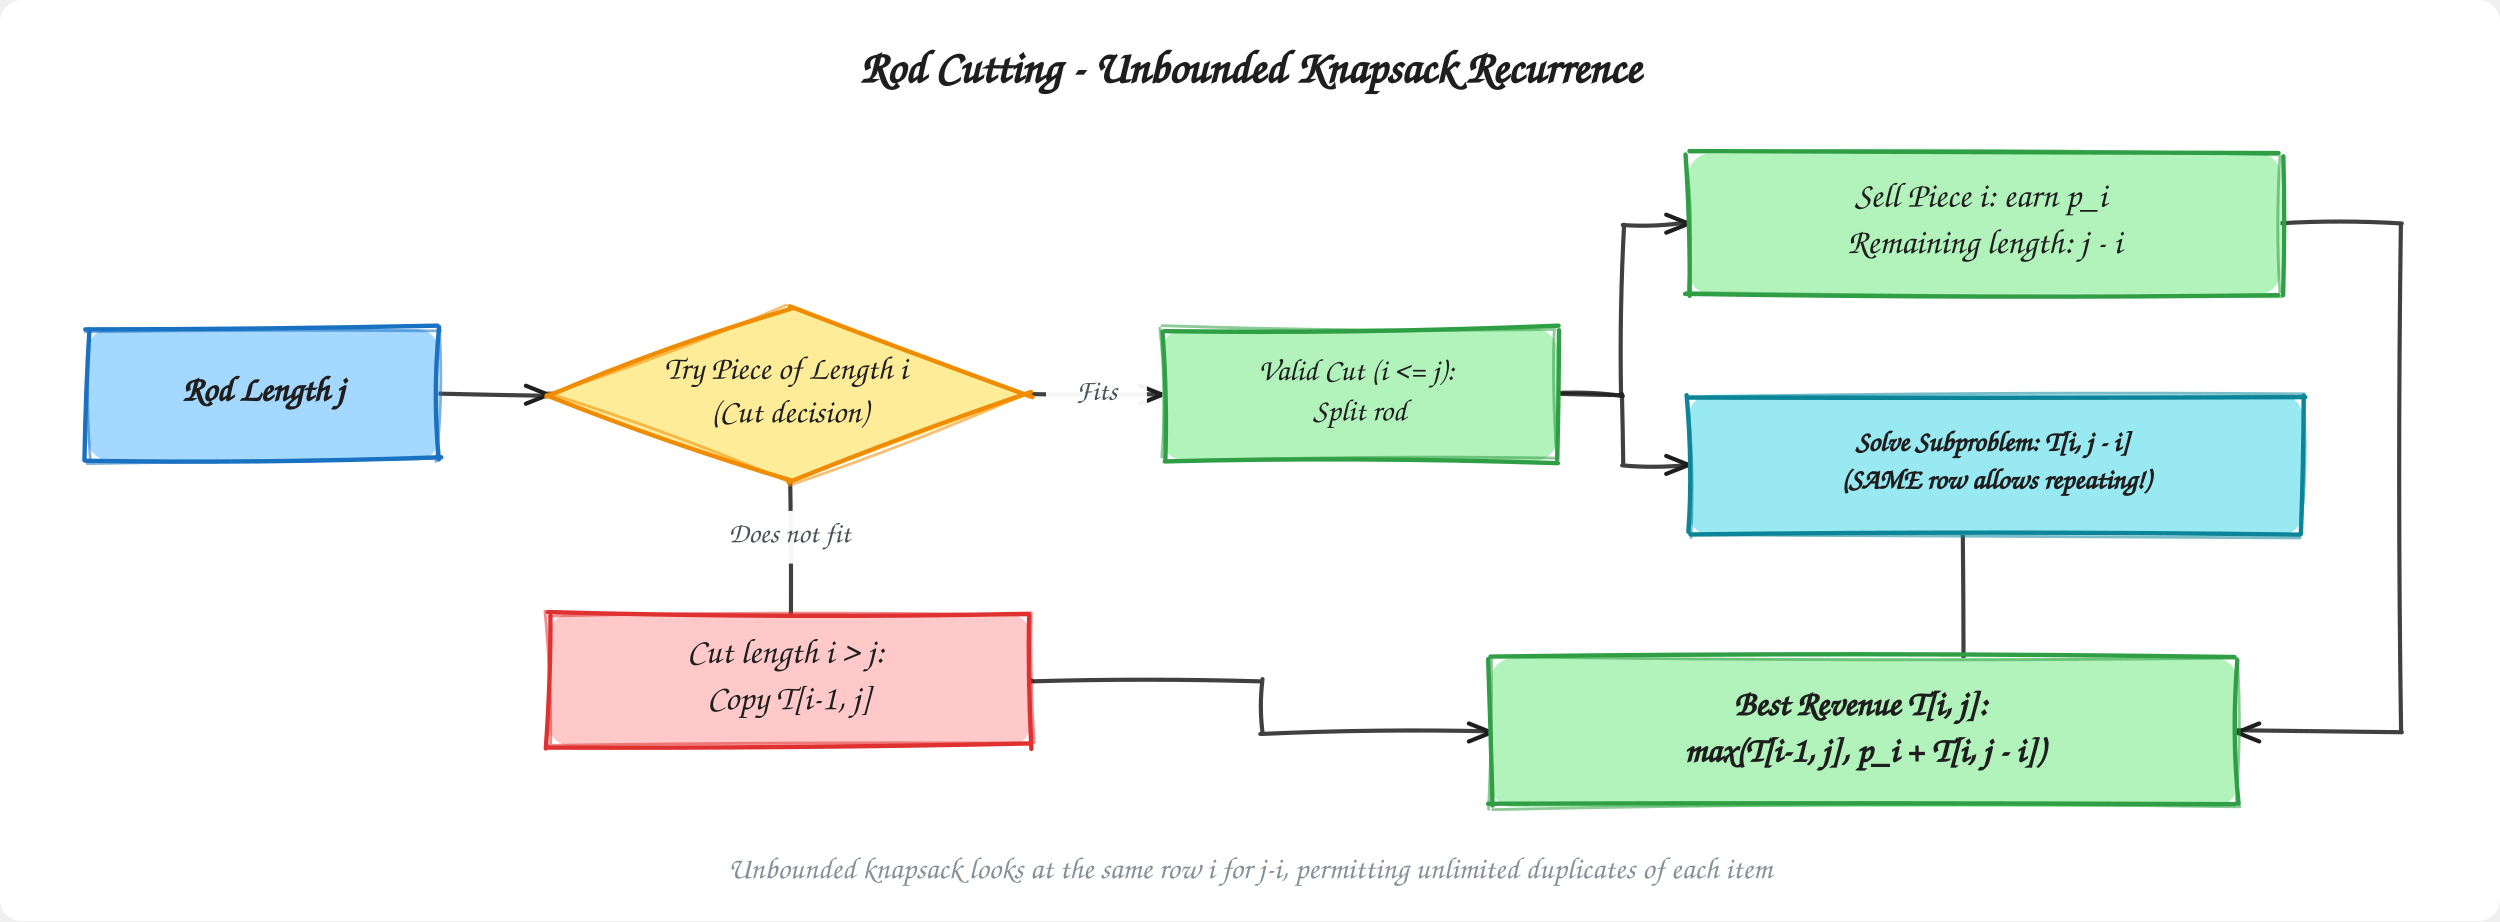
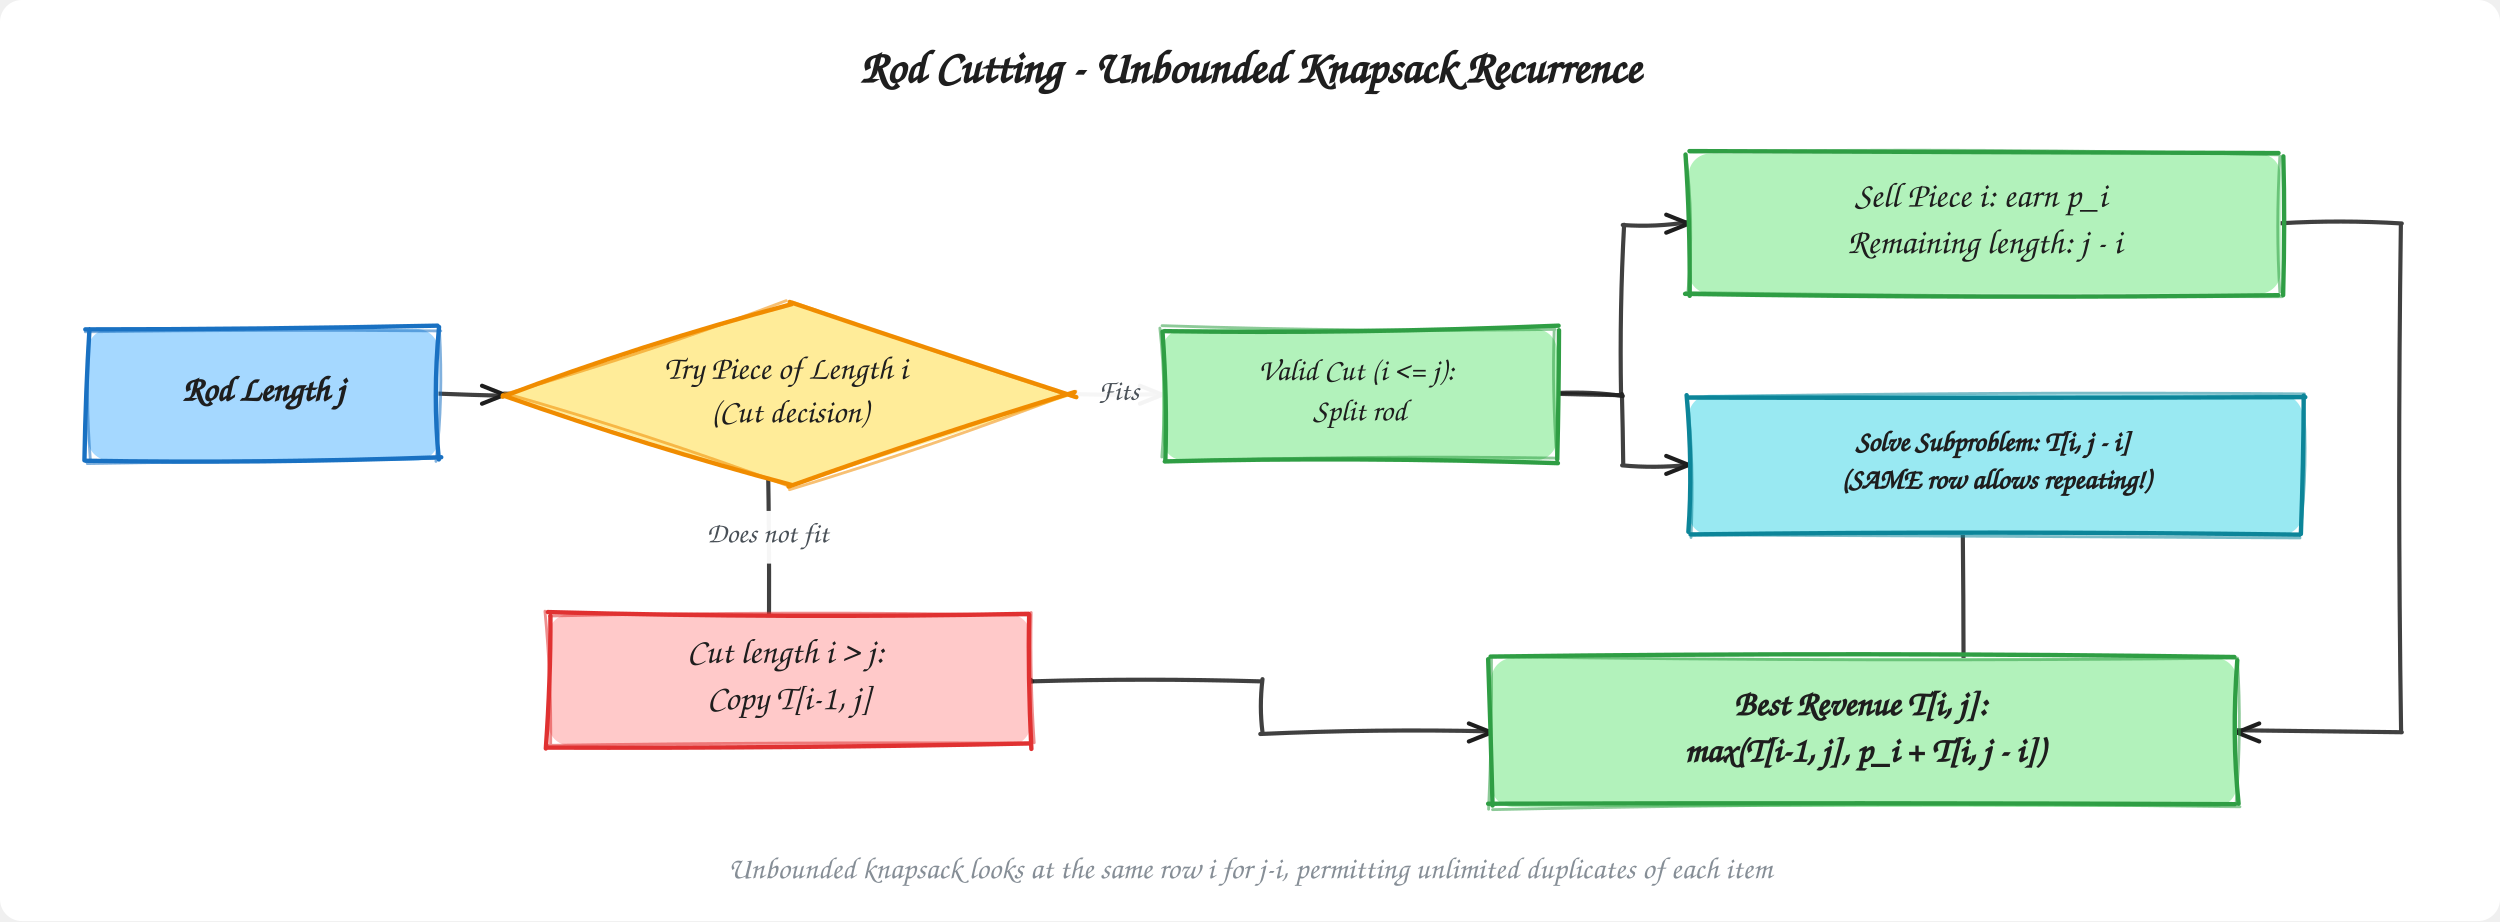
<svg xmlns="http://www.w3.org/2000/svg" width="1140" height="420" viewBox="0 0 1140 420" role="img" aria-label="Rod Cutting - Unbounded Knapsack Recurrence">
  <rect width="1140" height="420" fill="#ffffff" rx="10" />
  <text text-anchor="middle" dominant-baseline="central" font-family="&quot;Segoe Print&quot;, &quot;Bradley Hand&quot;, Chilanka, &quot;Comic Sans MS&quot;, &quot;Comic Neue&quot;, cursive" font-size="21" font-weight="bold" fill="#1e1e1e">
    <tspan x="570.0" y="34.0">Rod Cutting - Unbounded Knapsack Recurrence</tspan>
  </text>
-   <path d="M199.9 179.5 Q225.0 180.1 250.6 180.5" fill="none" stroke="#1e1e1e" stroke-width="1.9" stroke-linecap="round" opacity="0.85" />
-   <path d="M239.8 184.1 L250.0 180.0 L239.8 175.9" fill="none" stroke="#1e1e1e" stroke-width="1.9" stroke-linecap="round" stroke-linejoin="round" />
-   <path d="M249.8 179.5 Q306.3 181.3 361.0 180.4 M359.5 181.0 Q361.3 243.4 360.4 310.7 M361.0 310.4 Q413.4 310.5 470.7 310.7" fill="none" stroke="#1e1e1e" stroke-width="1.9" stroke-linecap="round" opacity="0.85" />
+   <path d="M199.9 179.5 Q215.0 180.1 230.6 180.5" fill="none" stroke="#1e1e1e" stroke-width="1.9" stroke-linecap="round" opacity="0.85" />
+   <path d="M219.8 184.1 L230.0 180.0 L219.8 175.9" fill="none" stroke="#1e1e1e" stroke-width="1.9" stroke-linecap="round" stroke-linejoin="round" />
+   <path d="M229.8 179.5 Q291.3 181.3 351.0 180.4 M349.5 181.0 Q351.3 243.4 350.4 310.7 M351.0 310.4 Q408.4 310.5 470.7 310.7" fill="none" stroke="#1e1e1e" stroke-width="1.9" stroke-linecap="round" opacity="0.85" />
  <path d="M459.8 314.1 L470.0 310.0 L459.8 305.9" fill="none" stroke="#1e1e1e" stroke-width="1.9" stroke-linecap="round" stroke-linejoin="round" />
-   <rect x="305.0" y="233.0" width="110" height="24" rx="6" fill="#ffffff" opacity="0.95" />
+   <rect x="295.0" y="233.0" width="110" height="24" rx="6" fill="#ffffff" opacity="0.95" />
  <text text-anchor="middle" dominant-baseline="central" font-family="&quot;Segoe Print&quot;, &quot;Bradley Hand&quot;, Chilanka, &quot;Comic Sans MS&quot;, &quot;Comic Neue&quot;, cursive" font-size="13" font-weight="normal" fill="#495057">
-     <tspan x="360.0" y="245.0">Does not fit</tspan>
+     <tspan x="350.0" y="245.0">Does not fit</tspan>
  </text>
-   <path d="M469.4 179.7 Q499.7 180.3 530.1 179.7" fill="none" stroke="#1e1e1e" stroke-width="1.9" stroke-linecap="round" opacity="0.85" />
+   <path d="M489.4 179.7 Q509.7 180.3 530.1 179.7" fill="none" stroke="#1e1e1e" stroke-width="1.9" stroke-linecap="round" opacity="0.85" />
  <path d="M519.8 184.1 L530.0 180.0 L519.8 175.9" fill="none" stroke="#1e1e1e" stroke-width="1.9" stroke-linecap="round" stroke-linejoin="round" />
-   <rect x="477.0" y="168.0" width="46" height="24" rx="6" fill="#ffffff" opacity="0.95" />
+   <rect x="487.0" y="168.0" width="46" height="24" rx="6" fill="#ffffff" opacity="0.95" />
  <text text-anchor="middle" dominant-baseline="central" font-family="&quot;Segoe Print&quot;, &quot;Bradley Hand&quot;, Chilanka, &quot;Comic Sans MS&quot;, &quot;Comic Neue&quot;, cursive" font-size="13" font-weight="normal" fill="#495057">
-     <tspan x="500.0" y="180.0">Fits</tspan>
+     <tspan x="510.0" y="180.0">Fits</tspan>
  </text>
  <path d="M710.3 179.2 Q725.9 178.5 740.0 180.6 M739.2 180.0 Q738.5 140.8 740.6 102.5 M740.0 102.6 Q754.8 103.7 770.5 101.2" fill="none" stroke="#1e1e1e" stroke-width="1.9" stroke-linecap="round" opacity="0.85" />
  <path d="M759.8 106.1 L770.0 102.0 L759.8 97.9" fill="none" stroke="#1e1e1e" stroke-width="1.9" stroke-linecap="round" stroke-linejoin="round" />
  <path d="M710.8 179.6 Q725.3 180.0 739.7 180.2 M739.6 179.7 Q740.0 195.2 740.2 212.2 M739.7 212.2 Q754.2 213.6 770.2 212.0" fill="none" stroke="#1e1e1e" stroke-width="1.9" stroke-linecap="round" opacity="0.85" />
  <path d="M759.8 216.1 L770.0 212.0 L759.8 207.9" fill="none" stroke="#1e1e1e" stroke-width="1.9" stroke-linecap="round" stroke-linejoin="round" />
  <path d="M1040.1 101.8 Q1067.4 100.2 1095.2 101.9 M1094.8 102.2 Q1093.2 218.8 1094.9 333.9 M1095.2 333.9 Q1058.3 333.4 1019.9 333.0" fill="none" stroke="#1e1e1e" stroke-width="1.9" stroke-linecap="round" opacity="0.85" />
  <path d="M1030.2 329.9 L1020.0 334.0 L1030.2 338.1" fill="none" stroke="#1e1e1e" stroke-width="1.9" stroke-linecap="round" stroke-linejoin="round" />
  <path d="M770.1 211.8 Q832.9 212.4 895.4 212.5 M894.8 212.4 Q895.4 271.7 895.5 334.2 M895.4 334.5 Q956.2 333.9 1020.2 334.2" fill="none" stroke="#1e1e1e" stroke-width="1.9" stroke-linecap="round" opacity="0.85" />
  <path d="M1009.8 338.1 L1020.0 334.0 L1009.8 329.9" fill="none" stroke="#1e1e1e" stroke-width="1.9" stroke-linecap="round" stroke-linejoin="round" />
  <path d="M470.3 310.7 Q522.4 309.2 574.7 310.7 M575.7 309.7 Q574.2 322.3 575.7 333.9 M574.7 334.7 Q627.8 332.3 679.9 333.5" fill="none" stroke="#1e1e1e" stroke-width="1.9" stroke-linecap="round" opacity="0.85" />
  <path d="M669.8 338.1 L680.0 334.0 L669.8 329.9" fill="none" stroke="#1e1e1e" stroke-width="1.9" stroke-linecap="round" stroke-linejoin="round" />
  <rect x="40.0" y="150.0" width="160.0" height="60.0" rx="10" fill="#a5d8ff" />
  <path d="M38.9 150.2 Q119.4 150.2 199.5 148.5 M200.2 149.1 Q197.3 180.9 200.1 209.5 M201.2 208.5 Q119.5 211.4 39.0 210.1 M38.5 209.9 Q39.1 177.5 40.8 150.1" fill="none" stroke="#1971c2" stroke-width="2" stroke-linecap="round" />
  <path d="M38.9 151.3 Q121.1 150.2 201.0 150.9 M200.4 150.6 Q202.2 182.1 198.8 210.4 M198.9 209.0 Q119.4 210.1 39.8 211.4 M41.3 211.1 Q38.9 181.2 40.6 151.1" fill="none" stroke="#1971c2" stroke-width="1.3" stroke-linecap="round" opacity="0.55" />
  <text text-anchor="middle" dominant-baseline="central" font-family="&quot;Segoe Print&quot;, &quot;Bradley Hand&quot;, Chilanka, &quot;Comic Sans MS&quot;, &quot;Comic Neue&quot;, cursive" font-size="16" font-weight="bold" fill="#1e1e1e">
    <tspan x="120.0" y="180.0">Rod Length j</tspan>
  </text>
-   <polygon points="360.0,140 470,180.0 360.0,220 250,180.0" fill="#ffec99" />
-   <path d="M360.1 139.7 Q412.4 159.8 470.8 181.1 M470.0 178.8 Q415.9 197.2 359.6 219.9 M361.2 219.2 Q305.6 202.7 249.3 180.3 M249.2 180.9 Q302.4 158.0 361.0 140.7" fill="none" stroke="#f08c00" stroke-width="2" stroke-linecap="round" />
-   <path d="M361.4 139.7 Q417.3 162.0 470.1 181.2 M470.6 178.4 Q417.2 201.9 360.0 221.3 M359.2 219.5 Q307.8 197.7 250.2 179.3 M249.6 179.9 Q305.3 162.0 358.5 139.1" fill="none" stroke="#f08c00" stroke-width="1.3" stroke-linecap="round" opacity="0.55" />
+   <polygon points="360.0,138 490,180.0 360.0,222 230,180.0" fill="#ffec99" />
+   <path d="M360.1 137.7 Q422.4 158.8 490.8 181.1 M490.0 178.8 Q425.9 198.2 359.6 221.9 M361.2 221.2 Q295.6 203.7 229.3 180.3 M229.2 180.9 Q292.4 157.0 361.0 138.7" fill="none" stroke="#f08c00" stroke-width="2" stroke-linecap="round" />
+   <path d="M361.4 137.7 Q427.3 161.0 490.1 181.2 M490.6 178.4 Q427.2 202.9 360.0 223.3 M359.2 221.5 Q297.8 198.7 230.2 179.3 M229.6 179.9 Q295.3 161.0 358.5 137.1" fill="none" stroke="#f08c00" stroke-width="1.3" stroke-linecap="round" opacity="0.55" />
  <text text-anchor="middle" dominant-baseline="central" font-family="&quot;Segoe Print&quot;, &quot;Bradley Hand&quot;, Chilanka, &quot;Comic Sans MS&quot;, &quot;Comic Neue&quot;, cursive" font-size="15" font-weight="normal" fill="#1e1e1e">
    <tspan x="360.0" y="170.1">Try Piece of Length i</tspan>
    <tspan x="360.0" y="189.9">(Cut decision)</tspan>
  </text>
  <rect x="250.0" y="280.0" width="220.0" height="60.0" rx="10" fill="#ffc9c9" />
  <path d="M249.8 279.1 Q358.5 282.1 469.1 279.9 M469.3 280.3 Q468.7 307.8 470.3 341.5 M470.2 339.0 Q361.7 341.3 249.2 340.9 M248.9 341.3 Q251.1 310.2 251.0 280.9" fill="none" stroke="#e03131" stroke-width="2" stroke-linecap="round" />
  <path d="M250.5 280.9 Q360.7 278.5 468.6 280.5 M470.2 279.3 Q469.7 311.7 471.6 338.7 M469.4 338.9 Q357.2 338.3 249.6 339.9 M251.1 340.8 Q251.5 309.9 248.5 278.7" fill="none" stroke="#e03131" stroke-width="1.3" stroke-linecap="round" opacity="0.55" />
  <text text-anchor="middle" dominant-baseline="central" font-family="&quot;Segoe Print&quot;, &quot;Bradley Hand&quot;, Chilanka, &quot;Comic Sans MS&quot;, &quot;Comic Neue&quot;, cursive" font-size="16" font-weight="normal" fill="#1e1e1e">
    <tspan x="360.0" y="299.4">Cut length i &gt; j:</tspan>
    <tspan x="360.0" y="320.6">Copy T[i-1, j]</tspan>
  </text>
  <rect x="530.0" y="150.0" width="180.0" height="60.0" rx="10" fill="#b2f2bb" />
  <path d="M530.9 151.0 Q618.0 152.3 710.7 148.5 M710.9 150.6 Q710.8 181.0 710.1 209.5 M710.4 211.2 Q618.1 208.2 531.2 210.4 M531.4 209.7 Q532.3 182.0 530.1 151.2" fill="none" stroke="#2f9e44" stroke-width="2" stroke-linecap="round" />
  <path d="M529.9 148.5 Q622.0 151.5 709.1 150.2 M708.7 150.8 Q707.7 177.5 709.9 209.1 M710.3 208.9 Q618.7 207.5 530.8 210.6 M529.8 208.4 Q532.1 179.2 528.9 149.6" fill="none" stroke="#2f9e44" stroke-width="1.3" stroke-linecap="round" opacity="0.55" />
  <text text-anchor="middle" dominant-baseline="central" font-family="&quot;Segoe Print&quot;, &quot;Bradley Hand&quot;, Chilanka, &quot;Comic Sans MS&quot;, &quot;Comic Neue&quot;, cursive" font-size="14" font-weight="normal" fill="#1e1e1e">
    <tspan x="620.0" y="170.8">Valid Cut (i &lt;= j):</tspan>
    <tspan x="620.0" y="189.2">Split rod</tspan>
  </text>
  <rect x="770.0" y="70.0" width="270.0" height="64.0" rx="10" fill="#b2f2bb" />
  <path d="M770.4 68.9 Q907.5 69.4 1039.0 69.8 M1041.2 71.3 Q1042.0 100.9 1041.1 134.6 M1038.9 134.6 Q907.3 136.2 768.4 134.0 M770.5 134.9 Q770.7 100.5 768.6 70.5" fill="none" stroke="#2f9e44" stroke-width="2" stroke-linecap="round" />
  <path d="M770.6 69.3 Q904.7 67.2 1038.6 70.6 M1039.6 71.2 Q1037.7 104.4 1039.6 133.2 M1040.6 135.3 Q906.8 135.4 768.9 133.4 M769.7 133.2 Q772.7 99.9 768.6 70.2" fill="none" stroke="#2f9e44" stroke-width="1.3" stroke-linecap="round" opacity="0.55" />
  <text text-anchor="middle" dominant-baseline="central" font-family="&quot;Segoe Print&quot;, &quot;Bradley Hand&quot;, Chilanka, &quot;Comic Sans MS&quot;, &quot;Comic Neue&quot;, cursive" font-size="16" font-weight="normal" fill="#1e1e1e">
    <tspan x="905.0" y="91.4">Sell Piece i: earn p_i</tspan>
    <tspan x="905.0" y="112.6">Remaining length: j - i</tspan>
  </text>
  <rect x="770.0" y="180.0" width="280.0" height="64.0" rx="10" fill="#99e9f2" />
  <path d="M770.0 181.3 Q910.8 181.6 1051.2 181.1 M1050.5 180.4 Q1050.4 210.7 1049.2 243.5 M1048.7 243.8 Q908.9 242.0 771.0 243.7 M769.9 242.5 Q772.0 213.5 769.1 180.2" fill="none" stroke="#0c8599" stroke-width="2" stroke-linecap="round" />
  <path d="M769.4 181.0 Q909.4 178.5 1050.8 179.6 M1050.2 181.5 Q1052.6 211.5 1048.8 244.0 M1048.8 245.3 Q908.9 244.5 770.5 243.9 M771.1 245.1 Q772.7 211.2 769.3 180.3" fill="none" stroke="#0c8599" stroke-width="1.3" stroke-linecap="round" opacity="0.55" />
  <text text-anchor="middle" dominant-baseline="central" font-family="&quot;Segoe Print&quot;, &quot;Bradley Hand&quot;, Chilanka, &quot;Comic Sans MS&quot;, &quot;Comic Neue&quot;, cursive" font-size="13" font-weight="bold" fill="#1e1e1e">
    <tspan x="910.0" y="203.4">Solve Subproblem: T[i, j - i]</tspan>
    <tspan x="910.0" y="220.6">(SAME row allows repeating!)</tspan>
  </text>
  <rect x="680.0" y="300.0" width="340.0" height="68.0" rx="10" fill="#b2f2bb" />
  <path d="M679.7 299.4 Q849.8 297.2 1018.9 299.6 M1020.2 301.1 Q1017.6 335.5 1020.8 366.5 M1019.1 366.7 Q850.5 366.0 678.6 366.5 M680.6 367.3 Q679.7 331.2 678.6 300.6" fill="none" stroke="#2f9e44" stroke-width="2" stroke-linecap="round" />
  <path d="M679.9 299.4 Q852.0 302.0 1020.3 300.1 M1020.3 301.5 Q1022.3 332.4 1019.6 367.5 M1021.4 367.9 Q847.9 365.4 680.6 369.2 M678.8 369.0 Q680.4 333.8 680.1 300.2" fill="none" stroke="#2f9e44" stroke-width="1.3" stroke-linecap="round" opacity="0.55" />
  <text text-anchor="middle" dominant-baseline="central" font-family="&quot;Segoe Print&quot;, &quot;Bradley Hand&quot;, Chilanka, &quot;Comic Sans MS&quot;, &quot;Comic Neue&quot;, cursive" font-size="16" font-weight="bold" fill="#1e1e1e">
    <tspan x="850.0" y="323.4">Best Revenue T[i, j]:</tspan>
    <tspan x="850.0" y="344.6">max(T[i-1, j], p_i + T[i, j - i])</tspan>
  </text>
  <text text-anchor="middle" dominant-baseline="central" font-family="&quot;Segoe Print&quot;, &quot;Bradley Hand&quot;, Chilanka, &quot;Comic Sans MS&quot;, &quot;Comic Neue&quot;, cursive" font-size="14" font-weight="normal" fill="#868e96">
    <tspan x="570.0" y="398.0">Unbounded knapsack looks at the same row i for j-i, permitting unlimited duplicates of each item</tspan>
  </text>
</svg>
